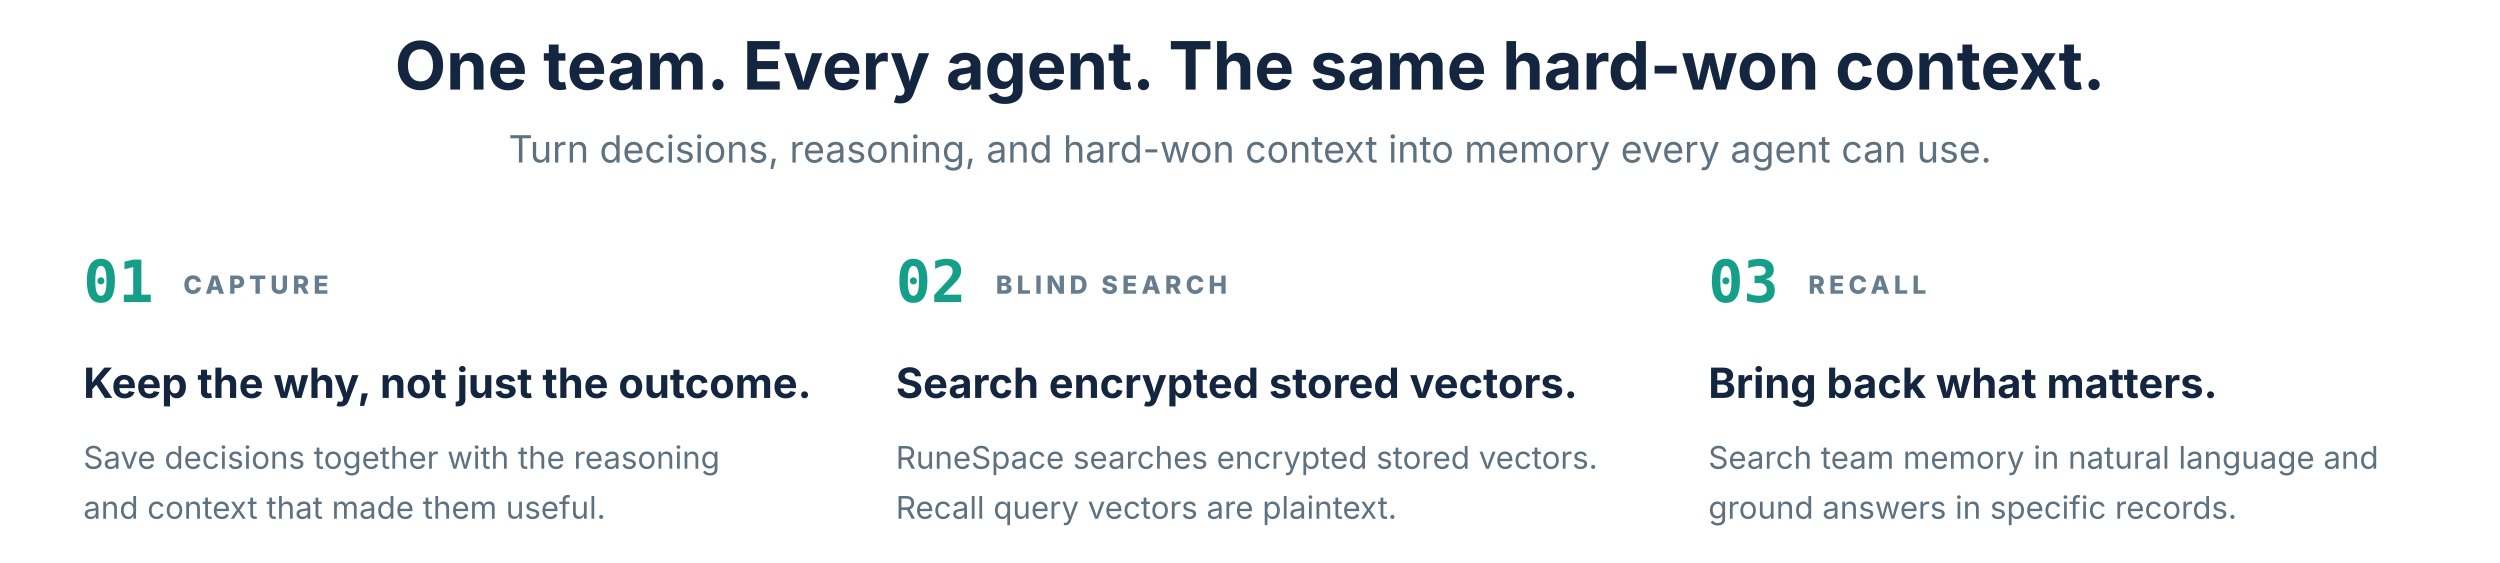
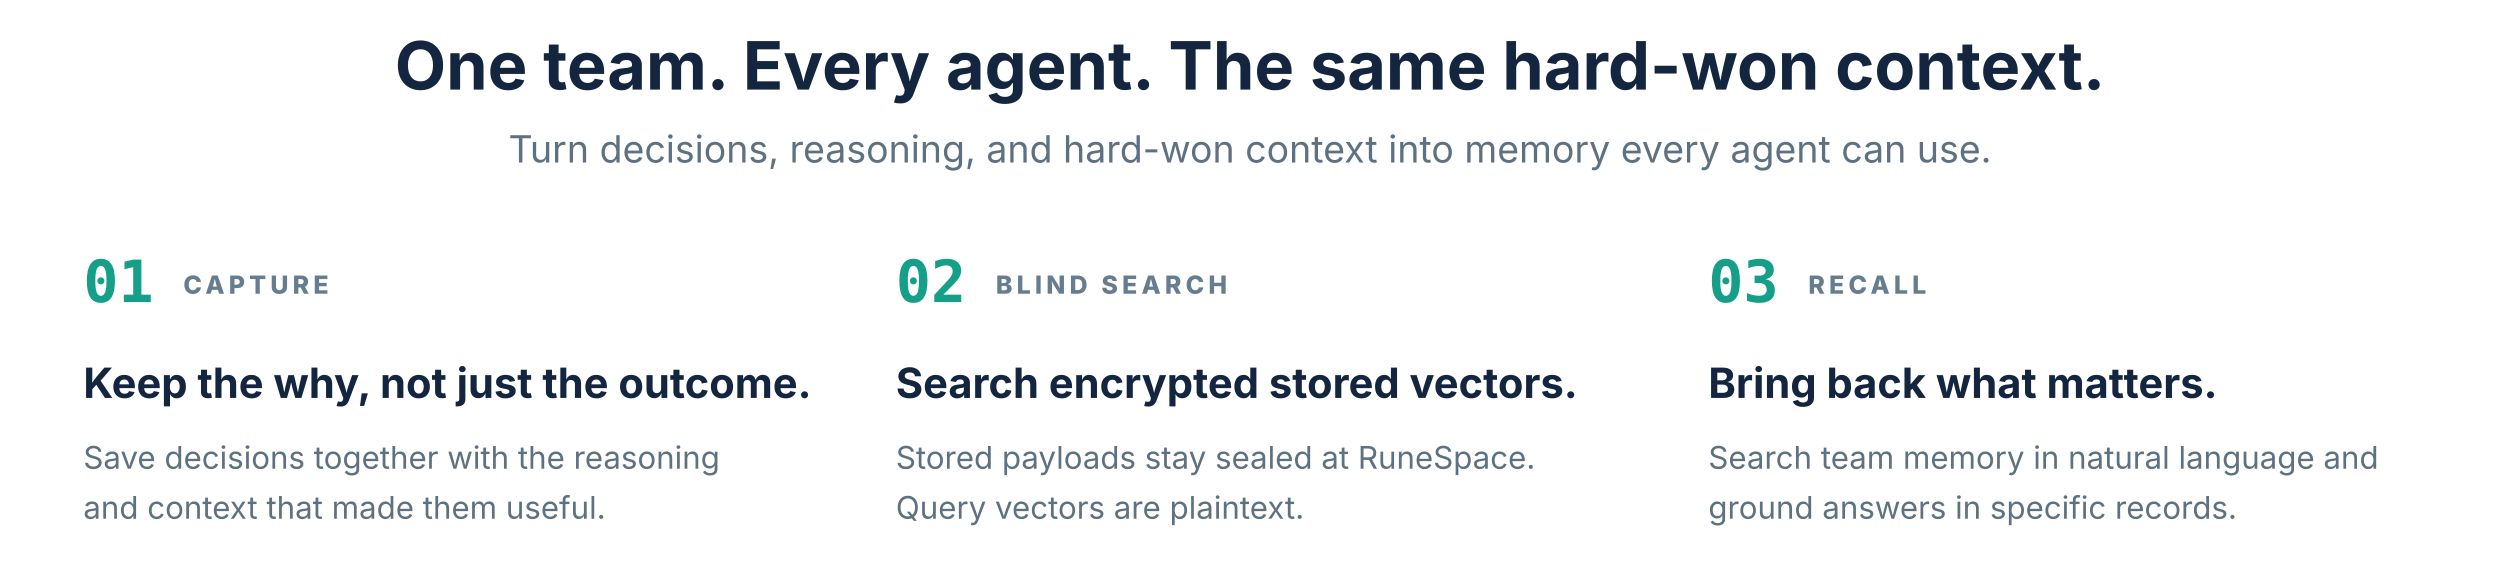
<svg xmlns="http://www.w3.org/2000/svg" width="1200" height="270" viewBox="0 0 1200 270" fill="none">
  <text x="600" y="43" text-anchor="middle" fill="#14263f" font-family="Inter, ui-sans-serif, system-ui, -apple-system, Segoe UI, sans-serif" font-size="32" font-weight="750">One team. Every agent. The same hard-won context.</text>
  <text x="600" y="78" text-anchor="middle" fill="#5e7181" font-family="Inter, ui-sans-serif, system-ui, -apple-system, Segoe UI, sans-serif" font-size="18">Turn decisions, reasoning, and hard-won context into memory every agent can use.</text>
  <g transform="translate(40 116)">
    <text x="0" y="29" fill="#159f88" font-family="ui-monospace, SFMono-Regular, Menlo, Consolas, monospace" font-size="28" font-weight="800">01</text>
    <text x="48" y="25" fill="#667d8f" font-family="Inter, ui-sans-serif, system-ui, -apple-system, Segoe UI, sans-serif" font-size="12" font-weight="800" letter-spacing="2">CAPTURE</text>
    <text x="0" y="75" fill="#14263f" font-family="Inter, ui-sans-serif, system-ui, -apple-system, Segoe UI, sans-serif" font-size="20" font-weight="700">Keep the why, not just the outcome.</text>
    <text x="0" y="109" fill="#5e7181" font-family="Inter, ui-sans-serif, system-ui, -apple-system, Segoe UI, sans-serif" font-size="15">Save decisions together with the reasoning</text>
    <text x="0" y="133" fill="#5e7181" font-family="Inter, ui-sans-serif, system-ui, -apple-system, Segoe UI, sans-serif" font-size="15">and context that made them useful.</text>
  </g>
  <g transform="translate(430 116)">
    <text x="0" y="29" fill="#159f88" font-family="ui-monospace, SFMono-Regular, Menlo, Consolas, monospace" font-size="28" font-weight="800">02</text>
    <text x="48" y="25" fill="#667d8f" font-family="Inter, ui-sans-serif, system-ui, -apple-system, Segoe UI, sans-serif" font-size="12" font-weight="800" letter-spacing="2">BLIND SEARCH</text>
    <text x="0" y="75" fill="#14263f" font-family="Inter, ui-sans-serif, system-ui, -apple-system, Segoe UI, sans-serif" font-size="20" font-weight="700">Search encrypted stored vectors.</text>
-     <text x="0" y="109" fill="#5e7181" font-family="Inter, ui-sans-serif, system-ui, -apple-system, Segoe UI, sans-serif" font-size="15">RuneSpace searches encrypted stored vectors.</text>
-     <text x="0" y="133" fill="#5e7181" font-family="Inter, ui-sans-serif, system-ui, -apple-system, Segoe UI, sans-serif" font-size="15">Recall query vectors are plaintext.</text>
+     <text x="0" y="109" fill="#5e7181" font-family="Inter, ui-sans-serif, system-ui, -apple-system, Segoe UI, sans-serif" font-size="15">Stored payloads stay sealed at RuneSpace.</text>
+     <text x="0" y="133" fill="#5e7181" font-family="Inter, ui-sans-serif, system-ui, -apple-system, Segoe UI, sans-serif" font-size="15">Query vectors are plaintext.</text>
  </g>
  <g transform="translate(820 116)">
    <text x="0" y="29" fill="#159f88" font-family="ui-monospace, SFMono-Regular, Menlo, Consolas, monospace" font-size="28" font-weight="800">03</text>
    <text x="48" y="25" fill="#667d8f" font-family="Inter, ui-sans-serif, system-ui, -apple-system, Segoe UI, sans-serif" font-size="12" font-weight="800" letter-spacing="2">RECALL</text>
    <text x="0" y="75" fill="#14263f" font-family="Inter, ui-sans-serif, system-ui, -apple-system, Segoe UI, sans-serif" font-size="20" font-weight="700">Bring back what matters.</text>
    <text x="0" y="109" fill="#5e7181" font-family="Inter, ui-sans-serif, system-ui, -apple-system, Segoe UI, sans-serif" font-size="15">Search team memory in natural language and</text>
    <text x="0" y="133" fill="#5e7181" font-family="Inter, ui-sans-serif, system-ui, -apple-system, Segoe UI, sans-serif" font-size="15">ground answers in specific records.</text>
  </g>
</svg>
